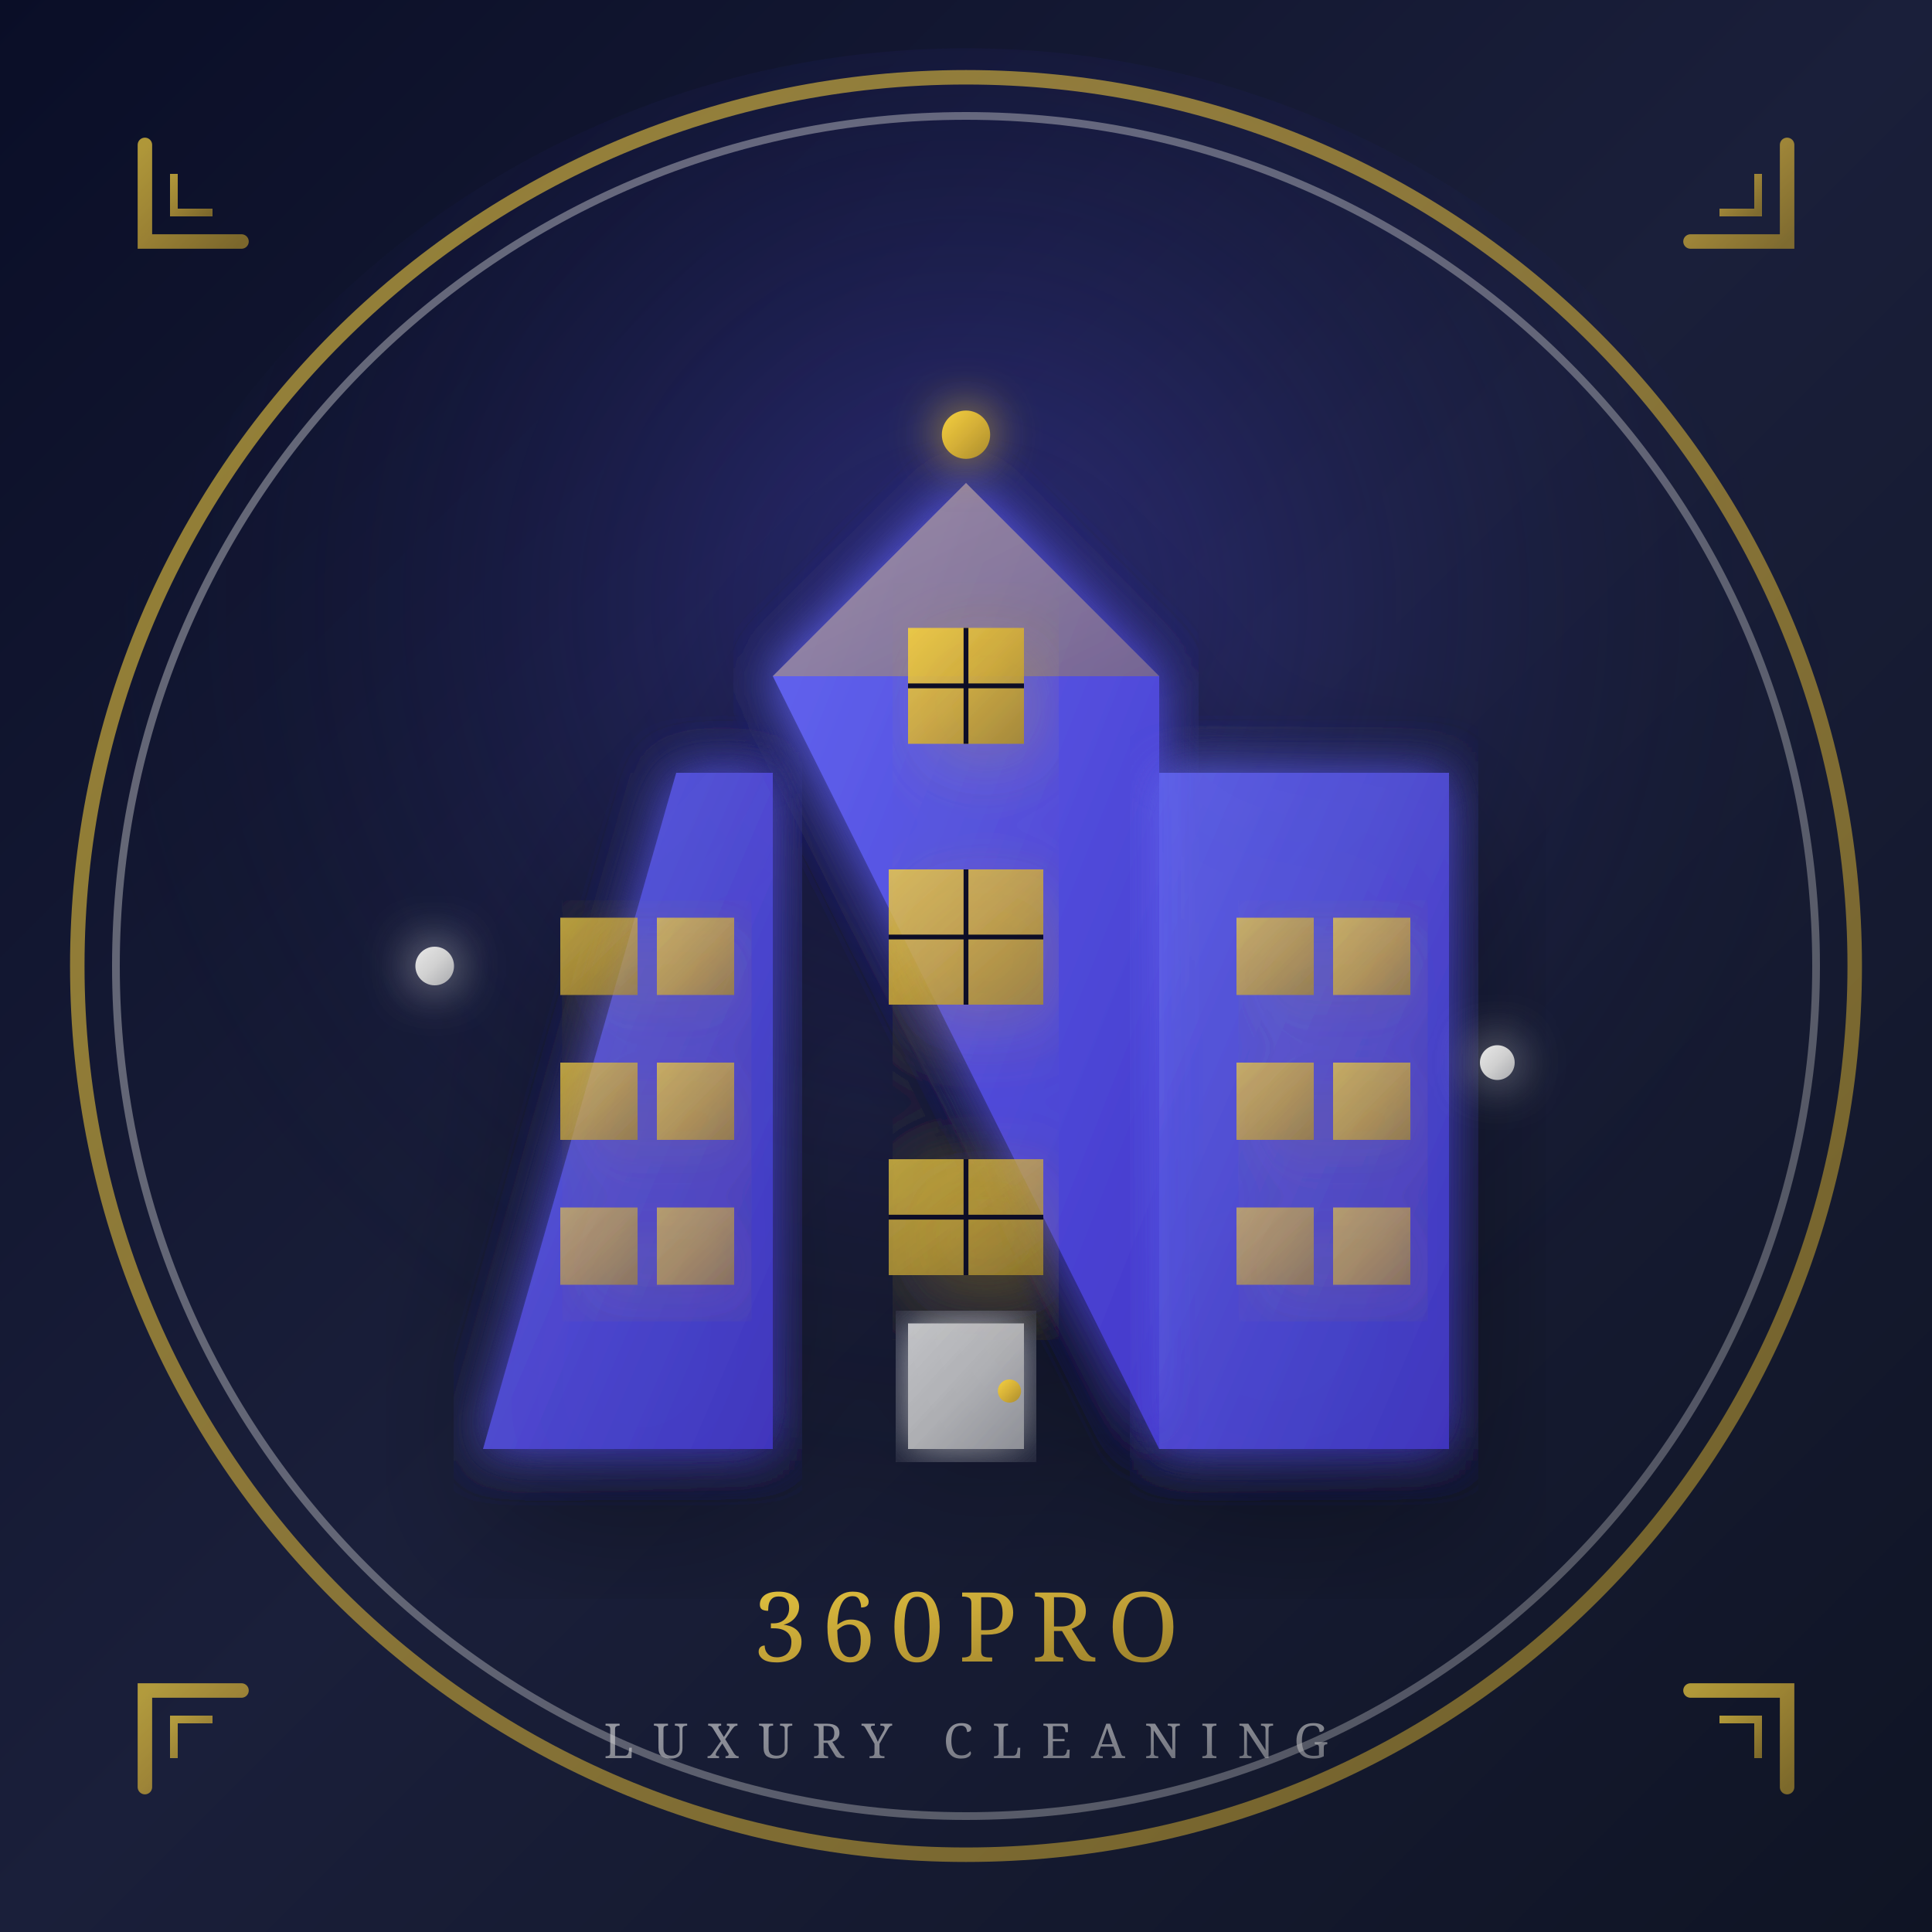
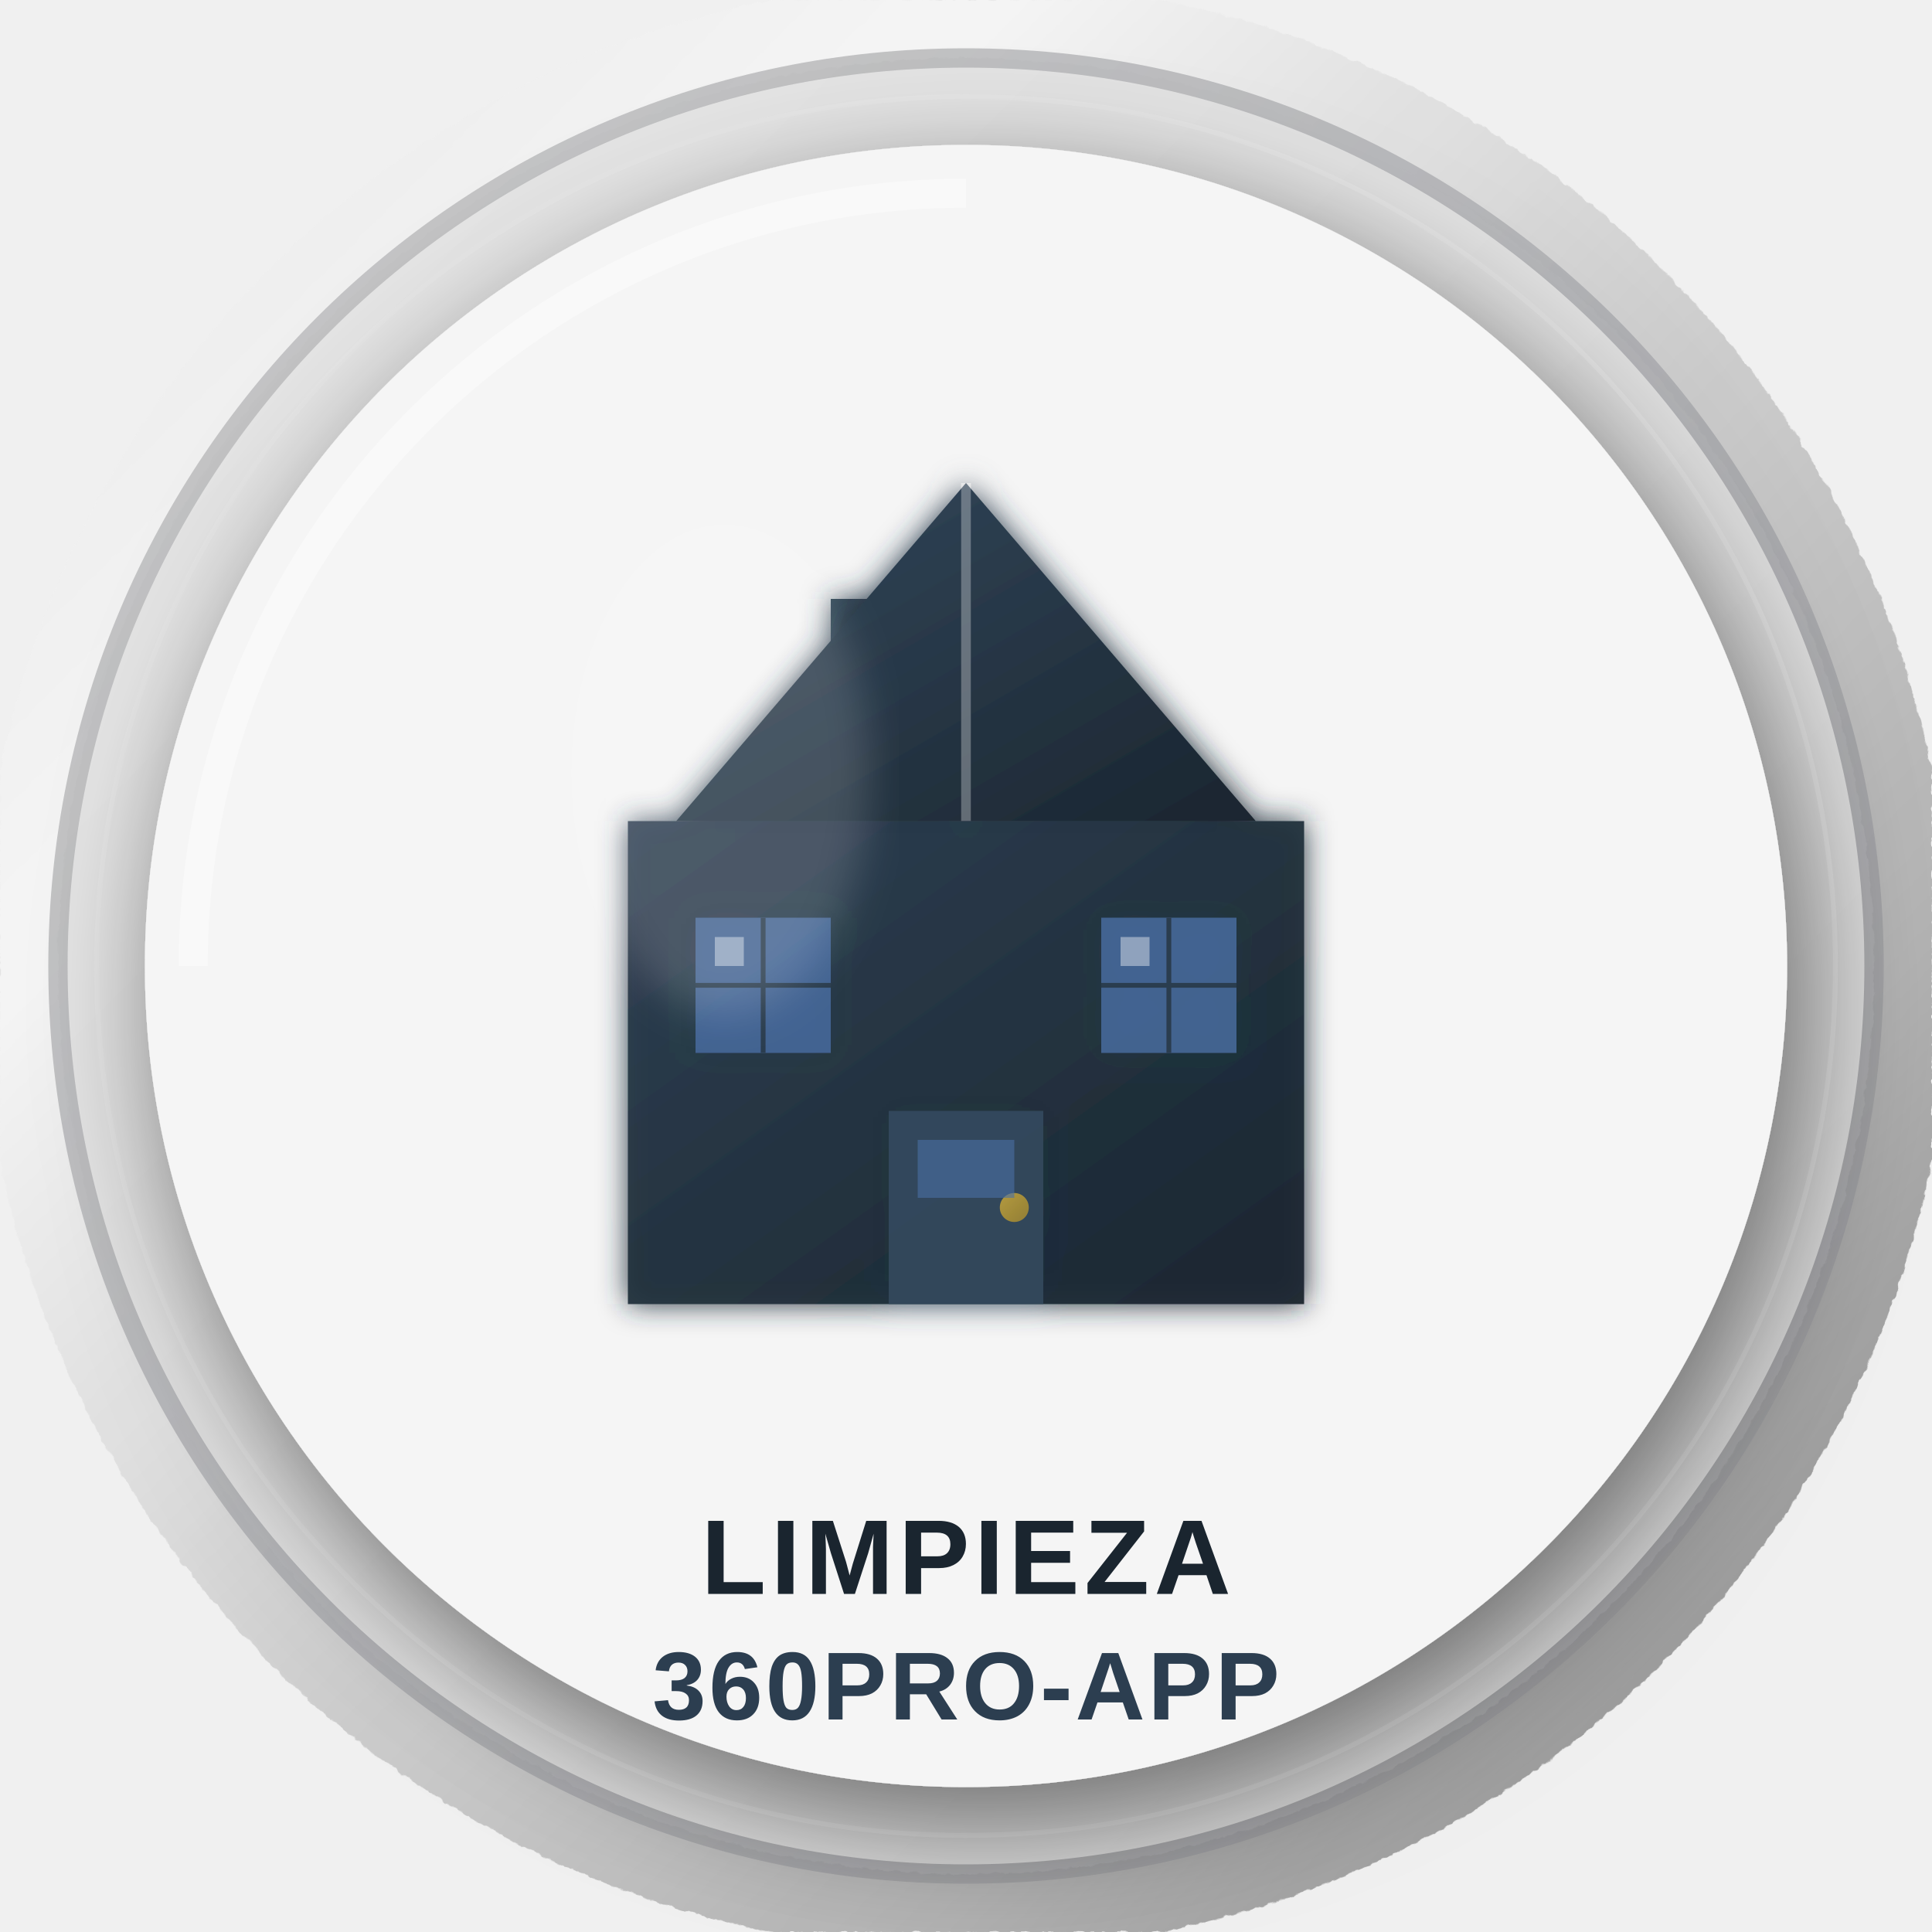
<svg xmlns="http://www.w3.org/2000/svg" viewBox="0 0 200 200">
  <defs>
-     <linearGradient id="luxuryBg" x1="0%" y1="0%" x2="100%" y2="100%">
-       <stop offset="0%" style="stop-color:#0A0E27;stop-opacity:1" />
-       <stop offset="50%" style="stop-color:#1a1f3a;stop-opacity:1" />
-       <stop offset="100%" style="stop-color:#0f1424;stop-opacity:1" />
+     <linearGradient id="metalFrame" x1="0%" y1="0%" x2="100%" y2="100%">
+       <stop offset="0%" style="stop-color:#E8E8E8;stop-opacity:1" />
+       <stop offset="25%" style="stop-color:#F5F5F5;stop-opacity:1" />
+       <stop offset="50%" style="stop-color:#D0D0D0;stop-opacity:1" />
+       <stop offset="75%" style="stop-color:#B0B0B0;stop-opacity:1" />
+       <stop offset="100%" style="stop-color:#808080;stop-opacity:1" />
    </linearGradient>
-     <radialGradient id="luxuryGlow" cx="50%" cy="30%">
-       <stop offset="0%" style="stop-color:#4F46E5;stop-opacity:0.4" />
-       <stop offset="100%" style="stop-color:#0A0E27;stop-opacity:0" />
-     </radialGradient>
-     <linearGradient id="goldLuxury" x1="0%" y1="0%" x2="100%" y2="100%">
-       <stop offset="0%" style="stop-color:#F4D03F;stop-opacity:1" />
-       <stop offset="50%" style="stop-color:#D4AF37;stop-opacity:1" />
+     <linearGradient id="metalInner" x1="0%" y1="0%" x2="100%" y2="100%">
+       <stop offset="0%" style="stop-color:#C0C0C0;stop-opacity:1" />
+       <stop offset="50%" style="stop-color:#A8A9AD;stop-opacity:1" />
+       <stop offset="100%" style="stop-color:#909093;stop-opacity:1" />
+     </linearGradient>
+     <linearGradient id="bgGradient" x1="0%" y1="0%" x2="100%" y2="100%">
+       <stop offset="0%" style="stop-color:#E8E8E8;stop-opacity:1" />
+       <stop offset="100%" style="stop-color:#D5D5D5;stop-opacity:1" />
+     </linearGradient>
+     <linearGradient id="houseDark" x1="0%" y1="0%" x2="100%" y2="100%">
+       <stop offset="0%" style="stop-color:#2C3E50;stop-opacity:1" />
+       <stop offset="100%" style="stop-color:#1A252F;stop-opacity:1" />
+     </linearGradient>
+     <linearGradient id="goldAccent" x1="0%" y1="0%" x2="100%" y2="100%">
+       <stop offset="0%" style="stop-color:#D4AF37;stop-opacity:1" />
      <stop offset="100%" style="stop-color:#AA8C2C;stop-opacity:1" />
    </linearGradient>
-     <linearGradient id="platinum" x1="0%" y1="0%" x2="100%" y2="100%">
-       <stop offset="0%" style="stop-color:#E8E8E8;stop-opacity:1" />
-       <stop offset="50%" style="stop-color:#D0D0D0;stop-opacity:1" />
-       <stop offset="100%" style="stop-color:#A8A9AD;stop-opacity:1" />
-     </linearGradient>
-     <linearGradient id="deepBlue" x1="0%" y1="0%" x2="100%" y2="100%">
-       <stop offset="0%" style="stop-color:#6366F1;stop-opacity:1" />
-       <stop offset="100%" style="stop-color:#4338CA;stop-opacity:1" />
-     </linearGradient>
-     <filter id="marble">
-       <feTurbulence type="fractalNoise" baseFrequency="0.02" numOctaves="3" result="noise" />
-       <feDisplacementMap in="SourceGraphic" in2="noise" scale="1.5" />
+     <filter id="metalBrush">
+       <feTurbulence type="fractalNoise" baseFrequency="0.9" numOctaves="4" result="noise" />
+       <feDisplacementMap in="SourceGraphic" in2="noise" scale="0.5" xChannelSelector="R" yChannelSelector="G" />
    </filter>
-     <filter id="luxuryGlowFilter">
-       <feGaussianBlur in="SourceGraphic" stdDeviation="2.5" result="coloredBlur" />
+     <filter id="shadowEffect">
+       <feDropShadow dx="2" dy="4" stdDeviation="6" flood-opacity="0.5" flood-color="#000000" />
+     </filter>
+     <filter id="innerGlow">
+       <feGaussianBlur in="SourceGraphic" stdDeviation="1.5" result="coloredBlur" />
      <feMerge>
        <feMergeNode in="coloredBlur" />
        <feMergeNode in="SourceGraphic" />
      </feMerge>
    </filter>
-     <filter id="luxuryShadow">
-       <feDropShadow dx="0" dy="6" stdDeviation="8" flood-opacity="0.4" flood-color="#000000" />
-     </filter>
-     <filter id="goldLight">
-       <feDropShadow dx="2" dy="2" stdDeviation="4" flood-opacity="0.3" flood-color="#D4AF37" />
+     <filter id="shine">
+       <feGaussianBlur in="SourceGraphic" stdDeviation="2" />
    </filter>
  </defs>
-   <rect width="200" height="200" fill="url(#luxuryBg)" />
-   <circle cx="100" cy="100" r="95" fill="url(#luxuryGlow)" />
-   <circle cx="100" cy="100" r="92" fill="none" stroke="url(#goldLuxury)" stroke-width="1.5" opacity="0.6" />
-   <circle cx="100" cy="100" r="88" fill="none" stroke="url(#platinum)" stroke-width="0.8" opacity="0.4" />
-   <g opacity="0.7">
-     <path d="M 15 15 L 15 25 L 25 25" fill="none" stroke="url(#goldLuxury)" stroke-width="1.5" stroke-linecap="round" />
-     <path d="M 18 18 L 18 22 L 22 22" fill="none" stroke="url(#goldLuxury)" stroke-width="0.8" />
-     <path d="M 185 15 L 185 25 L 175 25" fill="none" stroke="url(#goldLuxury)" stroke-width="1.5" stroke-linecap="round" />
-     <path d="M 182 18 L 182 22 L 178 22" fill="none" stroke="url(#goldLuxury)" stroke-width="0.8" />
-     <path d="M 15 185 L 15 175 L 25 175" fill="none" stroke="url(#goldLuxury)" stroke-width="1.5" stroke-linecap="round" />
-     <path d="M 18 182 L 18 178 L 22 178" fill="none" stroke="url(#goldLuxury)" stroke-width="0.8" />
-     <path d="M 185 185 L 185 175 L 175 175" fill="none" stroke="url(#goldLuxury)" stroke-width="1.5" stroke-linecap="round" />
-     <path d="M 182 182 L 182 178 L 178 178" fill="none" stroke="url(#goldLuxury)" stroke-width="0.8" />
+   <circle cx="100" cy="100" r="100" fill="url(#bgGradient)" />
+   <circle cx="100" cy="100" r="98" fill="none" stroke="url(#metalFrame)" stroke-width="8" filter="url(#metalBrush)" opacity="0.95" />
+   <circle cx="100" cy="100" r="94" fill="none" stroke="url(#metalInner)" stroke-width="2" opacity="0.8" />
+   <circle cx="100" cy="100" r="90" fill="none" stroke="#E8E8E8" stroke-width="0.5" opacity="0.6" />
+   <circle cx="100" cy="100" r="85" fill="#F5F5F5" filter="url(#shadowEffect)" />
+   <path d="M 20 100 A 80 80 0 0 1 100 20" fill="none" stroke="#FFFFFF" stroke-width="3" opacity="0.4" />
+   <g filter="url(#innerGlow)">
+     <rect x="86" y="62" width="5" height="18" fill="url(#houseDark)" opacity="0.9" />
+     <defs>
+       <linearGradient id="roofGradient" x1="0%" y1="0%" x2="100%" y2="100%">
+         <stop offset="0%" style="stop-color:#34495E;stop-opacity:1" />
+         <stop offset="100%" style="stop-color:#1A252F;stop-opacity:1" />
+       </linearGradient>
+     </defs>
+     <polygon points="100,50 130,85 70,85" fill="url(#roofGradient)" />
+     <line x1="100" y1="50" x2="100" y2="85" stroke="#FFFFFF" stroke-width="1" opacity="0.3" />
+     <rect x="65" y="85" width="70" height="50" fill="url(#houseDark)" opacity="0.95" />
+     <rect x="72" y="95" width="14" height="14" fill="#4A6FA5" opacity="0.8" />
+     <line x1="79" y1="95" x2="79" y2="109" stroke="#2C3E50" stroke-width="0.5" />
+     <line x1="72" y1="102" x2="86" y2="102" stroke="#2C3E50" stroke-width="0.5" />
+     <rect x="74" y="97" width="3" height="3" fill="#FFFFFF" opacity="0.4" />
+     <rect x="114" y="95" width="14" height="14" fill="#4A6FA5" opacity="0.8" />
+     <line x1="121" y1="95" x2="121" y2="109" stroke="#2C3E50" stroke-width="0.5" />
+     <line x1="114" y1="102" x2="128" y2="102" stroke="#2C3E50" stroke-width="0.5" />
+     <rect x="116" y="97" width="3" height="3" fill="#FFFFFF" opacity="0.4" />
+     <rect x="92" y="115" width="16" height="20" fill="#34495E" opacity="0.9" />
+     <circle cx="105" cy="125" r="1.5" fill="url(#goldAccent)" opacity="0.8" />
+     <rect x="95" y="118" width="10" height="6" fill="#4A6FA5" opacity="0.6" />
  </g>
-   <g filter="url(#luxuryShadow)">
-     <line x1="50" y1="150" x2="150" y2="150" stroke="url(#goldLuxury)" stroke-width="2" opacity="0.8" />
-     <line x1="52" y1="155" x2="148" y2="155" stroke="url(#platinum)" stroke-width="0.8" opacity="0.5" />
-     <polygon points="50,150 70,80 80,80 80,150" fill="url(#deepBlue)" opacity="0.9" filter="url(#luxuryGlowFilter)" />
-     <line x1="70" y1="80" x2="80" y2="80" stroke="url(#goldLuxury)" stroke-width="1.5" />
-     <line x1="75" y1="80" x2="75" y2="150" stroke="url(#platinum)" stroke-width="0.8" opacity="0.4" />
-     <polygon points="80,70 100,50 120,70 120,150" fill="url(#deepBlue)" opacity="1" filter="url(#luxuryGlowFilter)" />
-     <polygon points="80,70 100,50 120,70" fill="url(#goldLuxury)" opacity="0.4" />
-     <line x1="100" y1="50" x2="100" y2="70" stroke="url(#goldLuxury)" stroke-width="2" opacity="0.8" />
-     <polygon points="120,80 120,150 130,150 150,150 150,80 120,80" fill="url(#deepBlue)" opacity="0.9" filter="url(#luxuryGlowFilter)" />
-     <line x1="125" y1="80" x2="125" y2="150" stroke="url(#platinum)" stroke-width="0.8" opacity="0.4" />
-     <g filter="url(#goldLight)">
-       <rect x="58" y="95" width="8" height="8" fill="url(#goldLuxury)" opacity="0.7" />
-       <rect x="68" y="95" width="8" height="8" fill="url(#goldLuxury)" opacity="0.7" />
-       <rect x="58" y="110" width="8" height="8" fill="url(#goldLuxury)" opacity="0.7" />
-       <rect x="68" y="110" width="8" height="8" fill="url(#goldLuxury)" opacity="0.7" />
-       <rect x="58" y="125" width="8" height="8" fill="url(#goldLuxury)" opacity="0.6" />
-       <rect x="68" y="125" width="8" height="8" fill="url(#goldLuxury)" opacity="0.6" />
-     </g>
-     <g filter="url(#goldLight)">
-       <rect x="94" y="65" width="12" height="12" fill="url(#goldLuxury)" opacity="0.9" />
-       <line x1="100" y1="65" x2="100" y2="77" stroke="#0A0E27" stroke-width="0.5" />
-       <line x1="94" y1="71" x2="106" y2="71" stroke="#0A0E27" stroke-width="0.5" />
-       <rect x="92" y="90" width="16" height="14" fill="url(#goldLuxury)" opacity="0.8" />
-       <line x1="100" y1="90" x2="100" y2="104" stroke="#0A0E27" stroke-width="0.5" />
-       <line x1="92" y1="97" x2="108" y2="97" stroke="#0A0E27" stroke-width="0.5" />
-       <rect x="92" y="120" width="16" height="12" fill="url(#goldLuxury)" opacity="0.7" />
-       <line x1="100" y1="120" x2="100" y2="132" stroke="#0A0E27" stroke-width="0.5" />
-       <line x1="92" y1="126" x2="108" y2="126" stroke="#0A0E27" stroke-width="0.5" />
-     </g>
-     <g filter="url(#goldLight)">
-       <rect x="128" y="95" width="8" height="8" fill="url(#goldLuxury)" opacity="0.7" />
-       <rect x="138" y="95" width="8" height="8" fill="url(#goldLuxury)" opacity="0.7" />
-       <rect x="128" y="110" width="8" height="8" fill="url(#goldLuxury)" opacity="0.7" />
-       <rect x="138" y="110" width="8" height="8" fill="url(#goldLuxury)" opacity="0.7" />
-       <rect x="128" y="125" width="8" height="8" fill="url(#goldLuxury)" opacity="0.6" />
-       <rect x="138" y="125" width="8" height="8" fill="url(#goldLuxury)" opacity="0.6" />
-     </g>
-     <rect x="94" y="137" width="12" height="13" fill="url(#platinum)" opacity="0.8" filter="url(#luxuryGlowFilter)" />
-     <line x1="100" y1="137" x2="100" y2="150" stroke="url(#goldLuxury)" stroke-width="1.5" opacity="0.7" />
-     <circle cx="104.5" cy="144" r="1.2" fill="url(#goldLuxury)" />
-     <line x1="75" y1="75" x2="75" y2="150" stroke="url(#goldLuxury)" stroke-width="1" opacity="0.5" />
-     <line x1="125" y1="85" x2="125" y2="150" stroke="url(#goldLuxury)" stroke-width="1" opacity="0.5" />
-   </g>
-   <g filter="url(#luxuryGlowFilter)">
-     <circle cx="100" cy="45" r="2.5" fill="url(#goldLuxury)" />
-     <line x1="100" y1="38" x2="100" y2="32" stroke="url(#goldLuxury)" stroke-width="1.5" stroke-linecap="round" />
-     <line x1="106" y1="45" x2="111" y2="45" stroke="url(#goldLuxury)" stroke-width="1.5" stroke-linecap="round" />
-     <circle cx="45" cy="100" r="2" fill="url(#platinum)" />
-     <line x1="40" y1="100" x2="35" y2="100" stroke="url(#platinum)" stroke-width="1" stroke-linecap="round" />
-     <circle cx="155" cy="110" r="1.8" fill="url(#platinum)" />
-     <line x1="160" y1="110" x2="165" y2="110" stroke="url(#platinum)" stroke-width="1" stroke-linecap="round" />
+   <g opacity="0.15">
+     <ellipse cx="75" cy="80" rx="15" ry="25" fill="#FFFFFF" filter="url(#shine)" />
  </g>
  <g>
-     <text x="100" y="172" font-family="Georgia, serif" font-size="10" font-weight="300" text-anchor="middle" fill="url(#goldLuxury)" letter-spacing="1.5" opacity="0.9">360PRO</text>
-     <text x="100" y="182" font-family="Georgia, serif" font-size="5" font-weight="300" text-anchor="middle" fill="url(#platinum)" letter-spacing="2" opacity="0.6">LUXURY CLEANING</text>
+     <text x="100" y="165" font-family="Arial, Helvetica, sans-serif" font-size="11" font-weight="700" text-anchor="middle" fill="#1A252F" letter-spacing="0.5">LIMPIEZA</text>
+     <text x="100" y="178" font-family="Arial, Helvetica, sans-serif" font-size="10" font-weight="700" text-anchor="middle" fill="#2C3E50" letter-spacing="0.3">360PRO-APP</text>
+     <line x1="75" y1="152" x2="125" y2="152" stroke="url(#goldAccent)" stroke-width="0.8" opacity="0.6" />
  </g>
-   <line x1="75" y1="168" x2="125" y2="168" stroke="url(#goldLuxury)" stroke-width="0.5" opacity="0.4" />
</svg>
